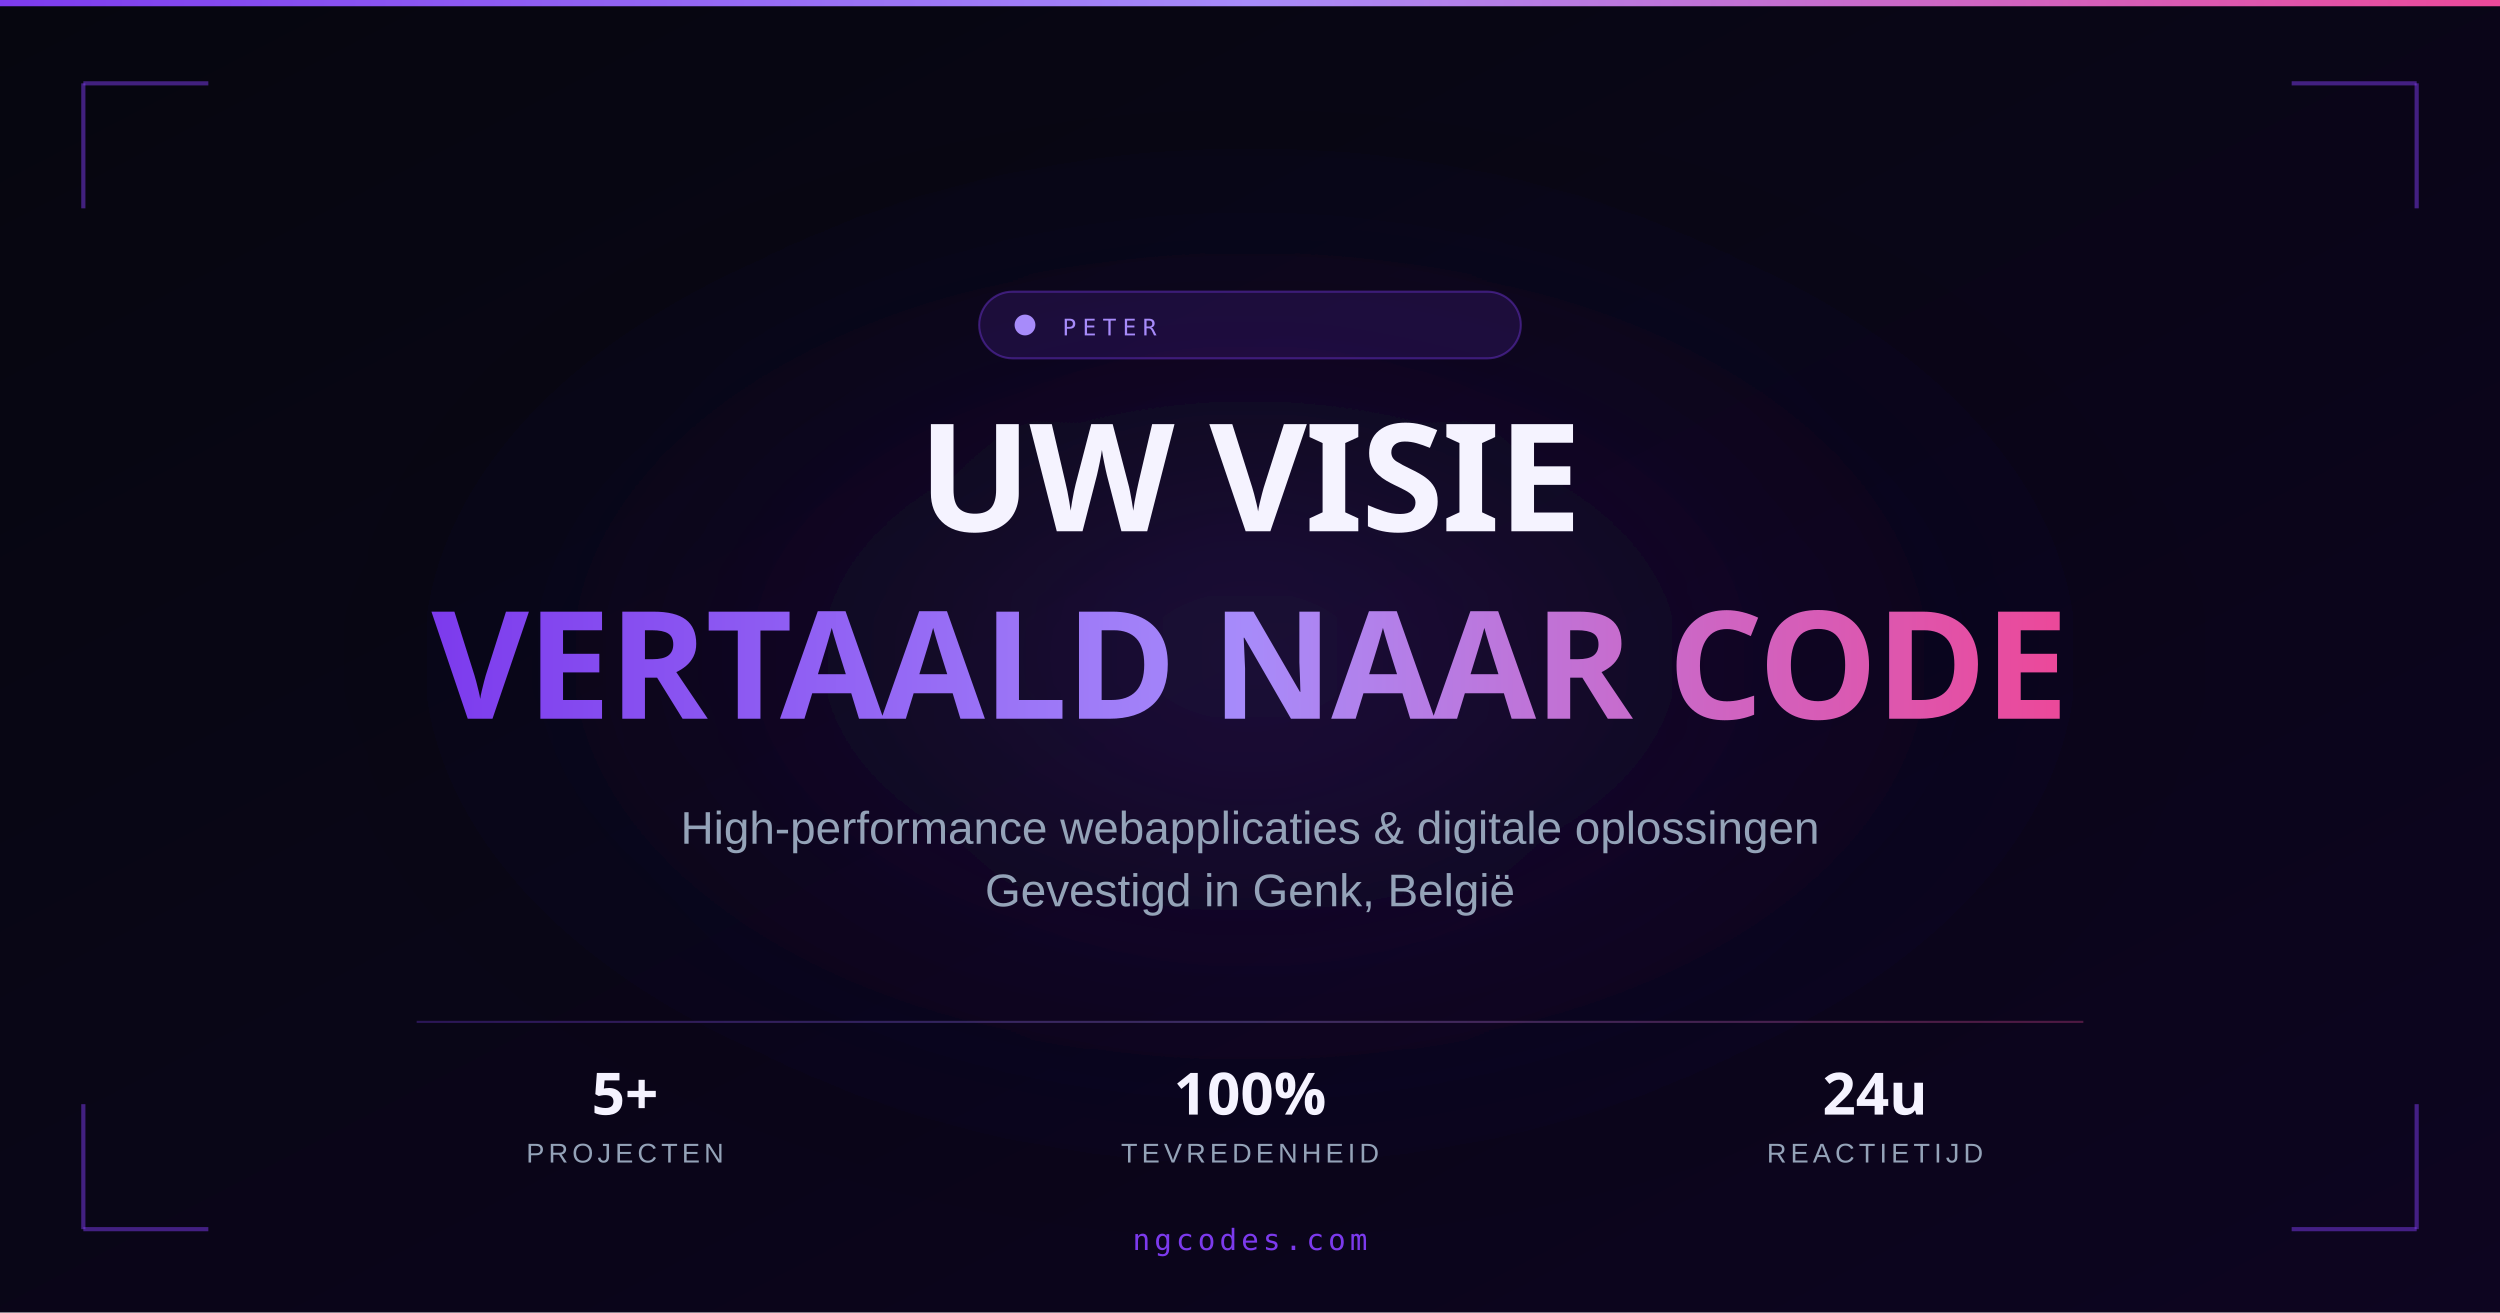
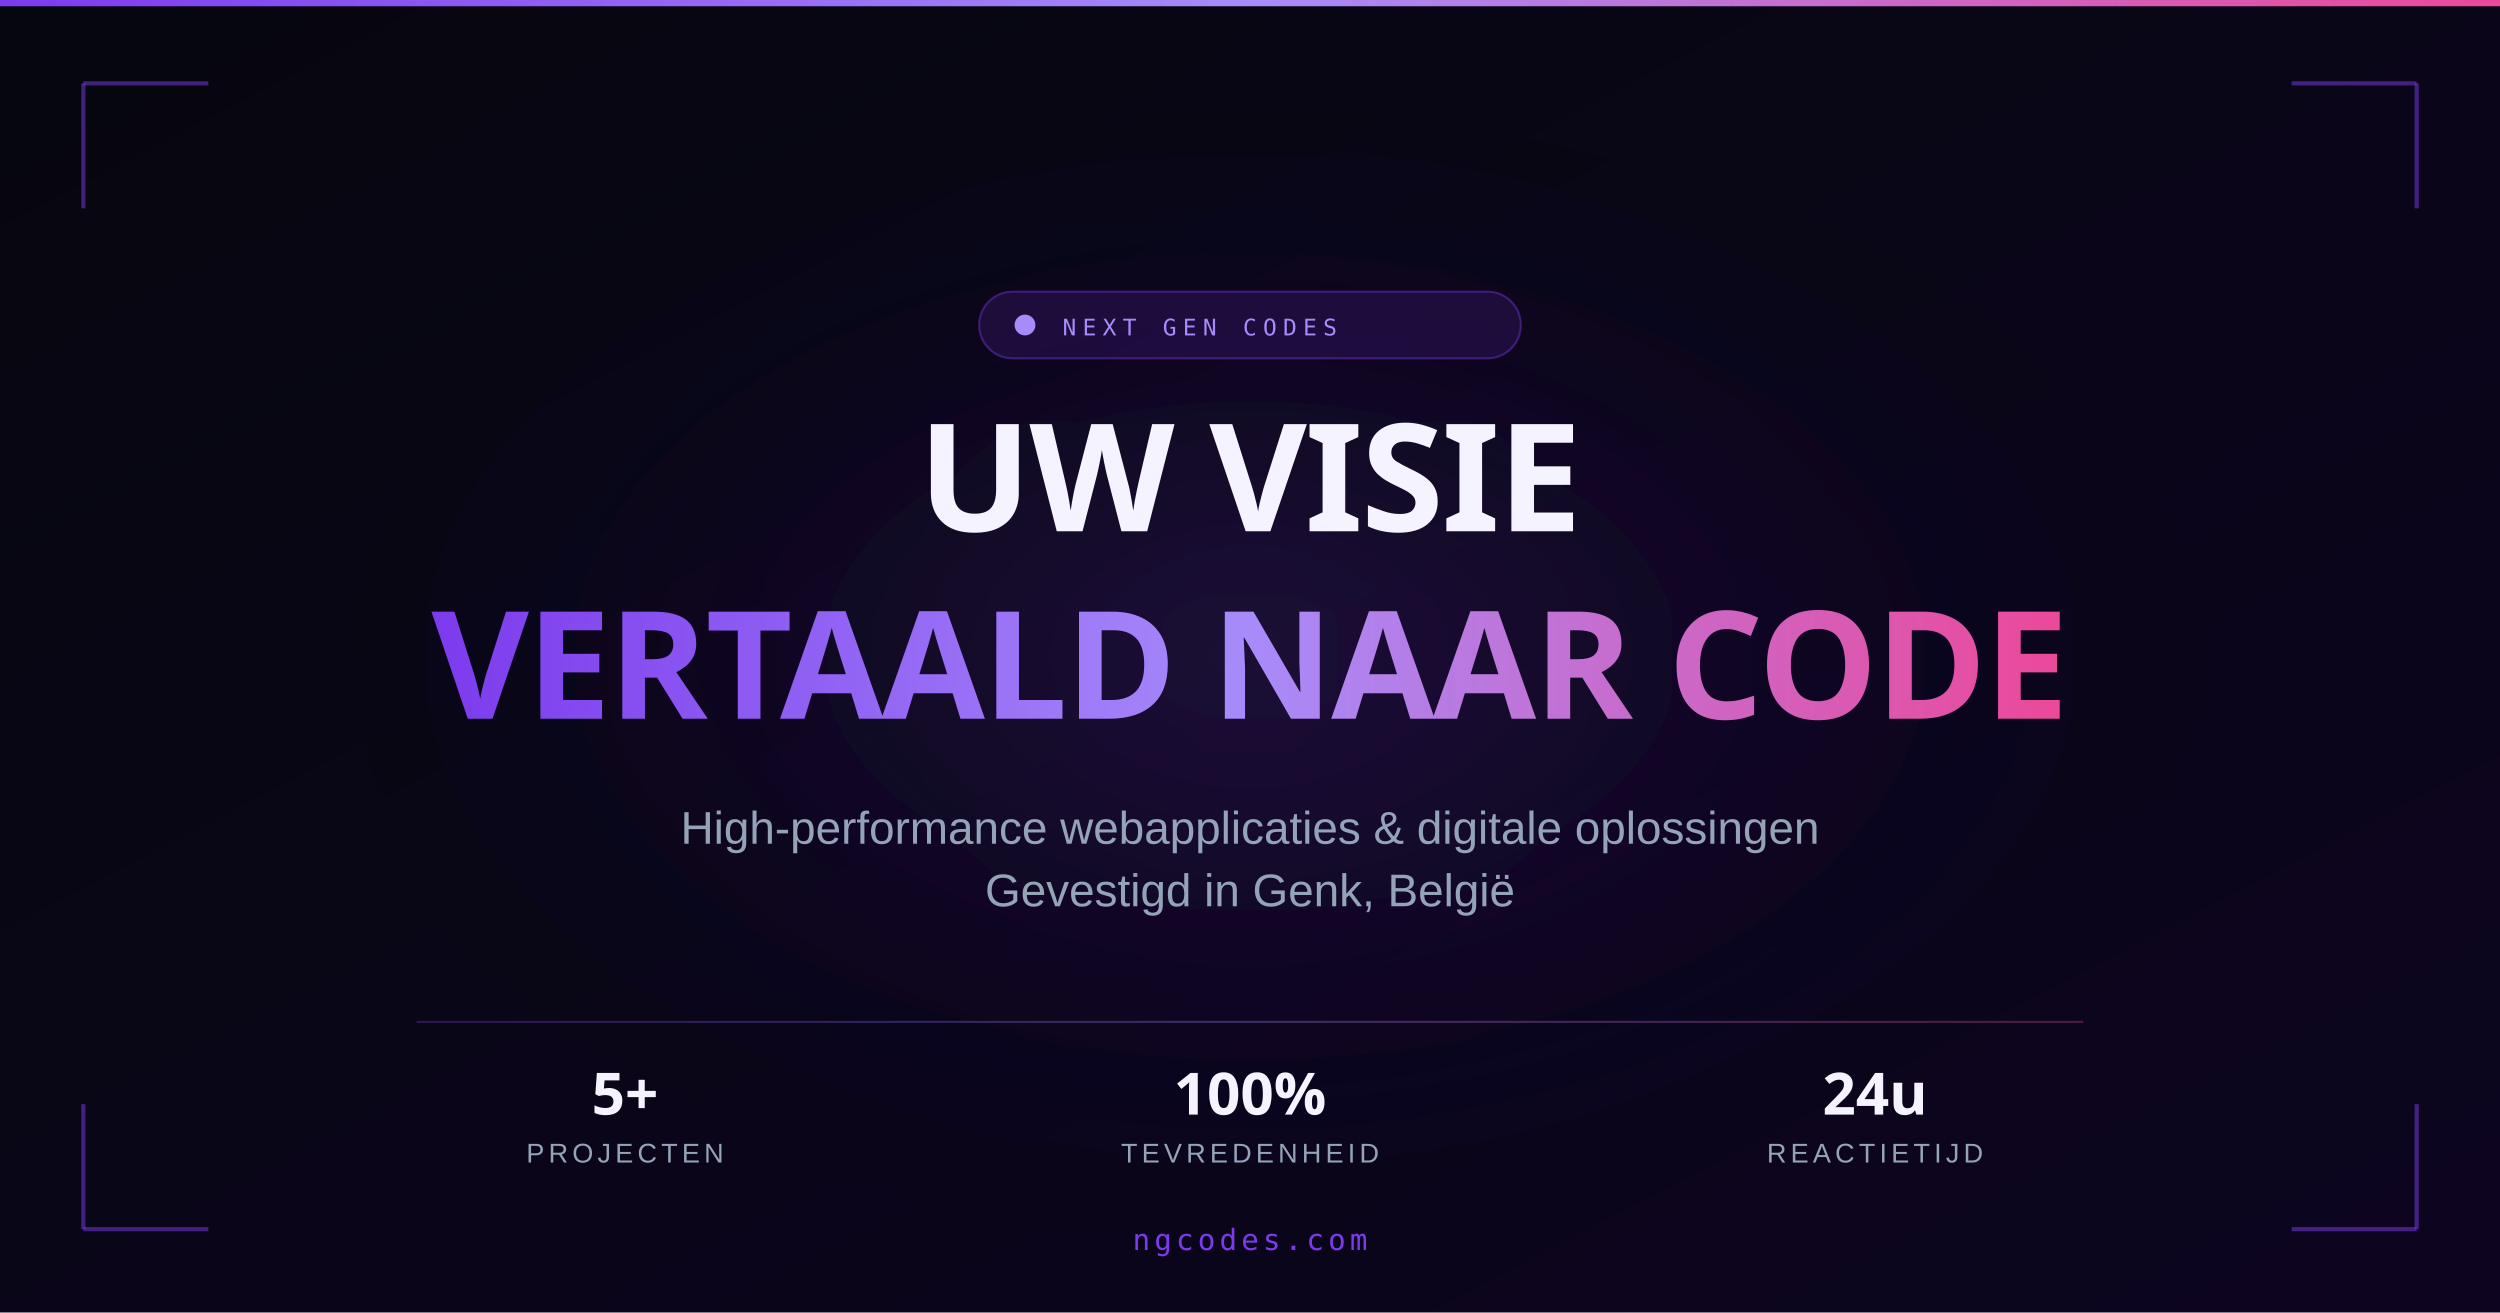
<svg xmlns="http://www.w3.org/2000/svg" width="1200" height="630" viewBox="0 0 1200 630">
  <defs>
    <linearGradient id="bg" x1="0%" y1="0%" x2="100%" y2="100%">
      <stop offset="0%" style="stop-color:#06060f" />
      <stop offset="100%" style="stop-color:#0d0520" />
    </linearGradient>
    <linearGradient id="glow" x1="0%" y1="0%" x2="100%" y2="0%">
      <stop offset="0%" style="stop-color:#7c3aed" />
      <stop offset="50%" style="stop-color:#a78bfa" />
      <stop offset="100%" style="stop-color:#ec4899" />
    </linearGradient>
    <radialGradient id="center-glow" cx="50%" cy="50%" r="50%">
      <stop offset="0%" style="stop-color:#7c3aed;stop-opacity:0.18" />
      <stop offset="100%" style="stop-color:#06060f;stop-opacity:0" />
    </radialGradient>
    <filter id="blur">
      <feGaussianBlur stdDeviation="40" />
    </filter>
  </defs>
  <rect width="1200" height="630" fill="url(#bg)" />
  <ellipse cx="600" cy="315" rx="500" ry="300" fill="url(#center-glow)" filter="url(#blur)" />
  <path d="M40,40 L100,40" stroke="#7c3aed" stroke-width="2" stroke-opacity="0.5" fill="none" />
  <path d="M40,40 L40,100" stroke="#7c3aed" stroke-width="2" stroke-opacity="0.5" fill="none" />
  <path d="M1160,40 L1100,40" stroke="#7c3aed" stroke-width="2" stroke-opacity="0.5" fill="none" />
  <path d="M1160,40 L1160,100" stroke="#7c3aed" stroke-width="2" stroke-opacity="0.5" fill="none" />
  <path d="M40,590 L100,590" stroke="#7c3aed" stroke-width="2" stroke-opacity="0.5" fill="none" />
  <path d="M40,590 L40,530" stroke="#7c3aed" stroke-width="2" stroke-opacity="0.5" fill="none" />
  <path d="M1160,590 L1100,590" stroke="#7c3aed" stroke-width="2" stroke-opacity="0.5" fill="none" />
  <path d="M1160,590 L1160,530" stroke="#7c3aed" stroke-width="2" stroke-opacity="0.5" fill="none" />
  <rect x="0" y="0" width="1200" height="3" fill="url(#glow)" />
  <rect x="470" y="140" width="260" height="32" rx="16" fill="#7c3aed" fill-opacity="0.15" stroke="#7c3aed" stroke-opacity="0.4" stroke-width="1" />
  <circle cx="492" cy="156" r="5" fill="#a78bfa" />
-   <text x="510" y="161" font-family="monospace" font-size="11" fill="#a78bfa" letter-spacing="3">PETER</text>
+   <text x="510" y="161" font-family="monospace" font-size="11" fill="#a78bfa" letter-spacing="3">NEXT GEN CODES</text>
  <text x="600" y="255" font-family="Arial Black, sans-serif" font-size="72" font-weight="900" text-anchor="middle" letter-spacing="-1" fill="#f5f3ff">UW VISIE</text>
  <text x="600" y="345" font-family="Arial Black, sans-serif" font-size="72" font-weight="900" text-anchor="middle" letter-spacing="-1" fill="url(#glow)">VERTAALD NAAR CODE</text>
  <text x="600" y="405" font-family="Arial, sans-serif" font-size="22" text-anchor="middle" fill="#94a3b8">High-performance webapplicaties &amp; digitale oplossingen</text>
  <text x="600" y="435" font-family="Arial, sans-serif" font-size="22" text-anchor="middle" fill="#94a3b8">Gevestigd in Genk, België</text>
  <rect x="200" y="490" width="800" height="1" fill="url(#glow)" fill-opacity="0.3" />
  <text x="300" y="535" font-family="Arial Black, sans-serif" font-size="28" font-weight="900" text-anchor="middle" fill="#f5f3ff">5+</text>
  <text x="300" y="558" font-family="Arial, sans-serif" font-size="13" text-anchor="middle" fill="#94a3b8" letter-spacing="2">PROJECTEN</text>
  <text x="600" y="535" font-family="Arial Black, sans-serif" font-size="28" font-weight="900" text-anchor="middle" fill="#f5f3ff">100%</text>
  <text x="600" y="558" font-family="Arial, sans-serif" font-size="13" text-anchor="middle" fill="#94a3b8" letter-spacing="2">TEVREDENHEID</text>
  <text x="900" y="535" font-family="Arial Black, sans-serif" font-size="28" font-weight="900" text-anchor="middle" fill="#f5f3ff">24u</text>
  <text x="900" y="558" font-family="Arial, sans-serif" font-size="13" text-anchor="middle" fill="#94a3b8" letter-spacing="2">REACTIETIJD</text>
  <text x="600" y="600" font-family="monospace" font-size="14" text-anchor="middle" fill="#7c3aed" letter-spacing="2">ngcodes.com</text>
</svg>
